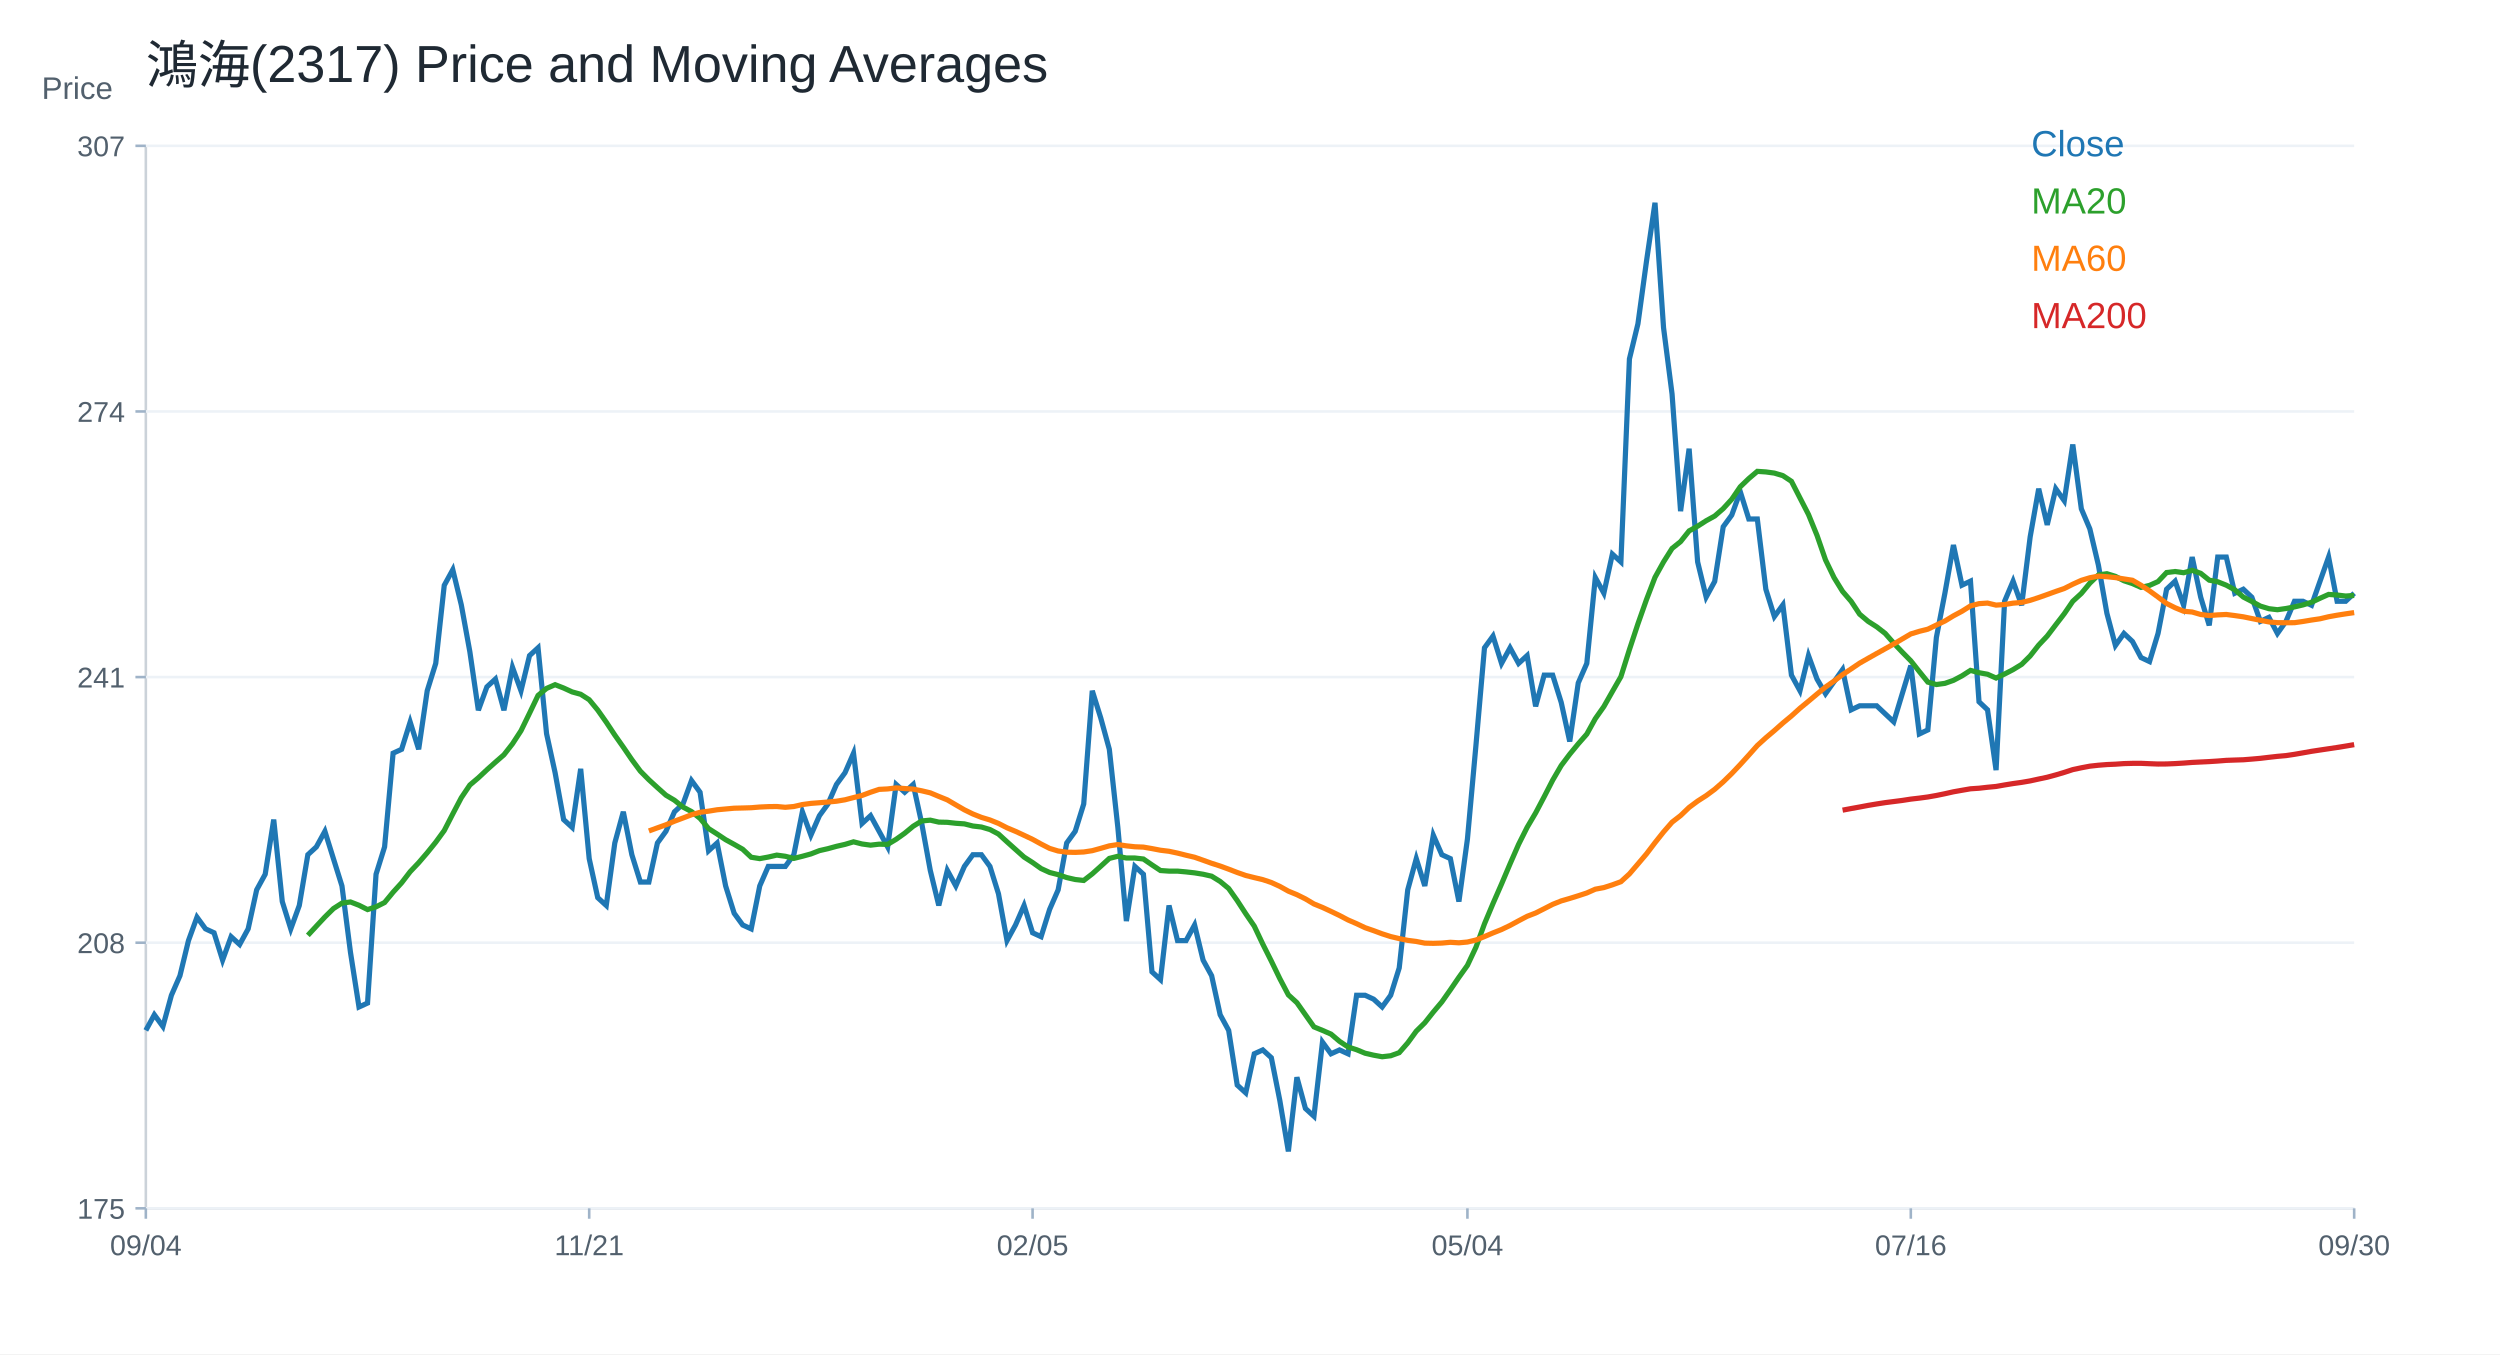
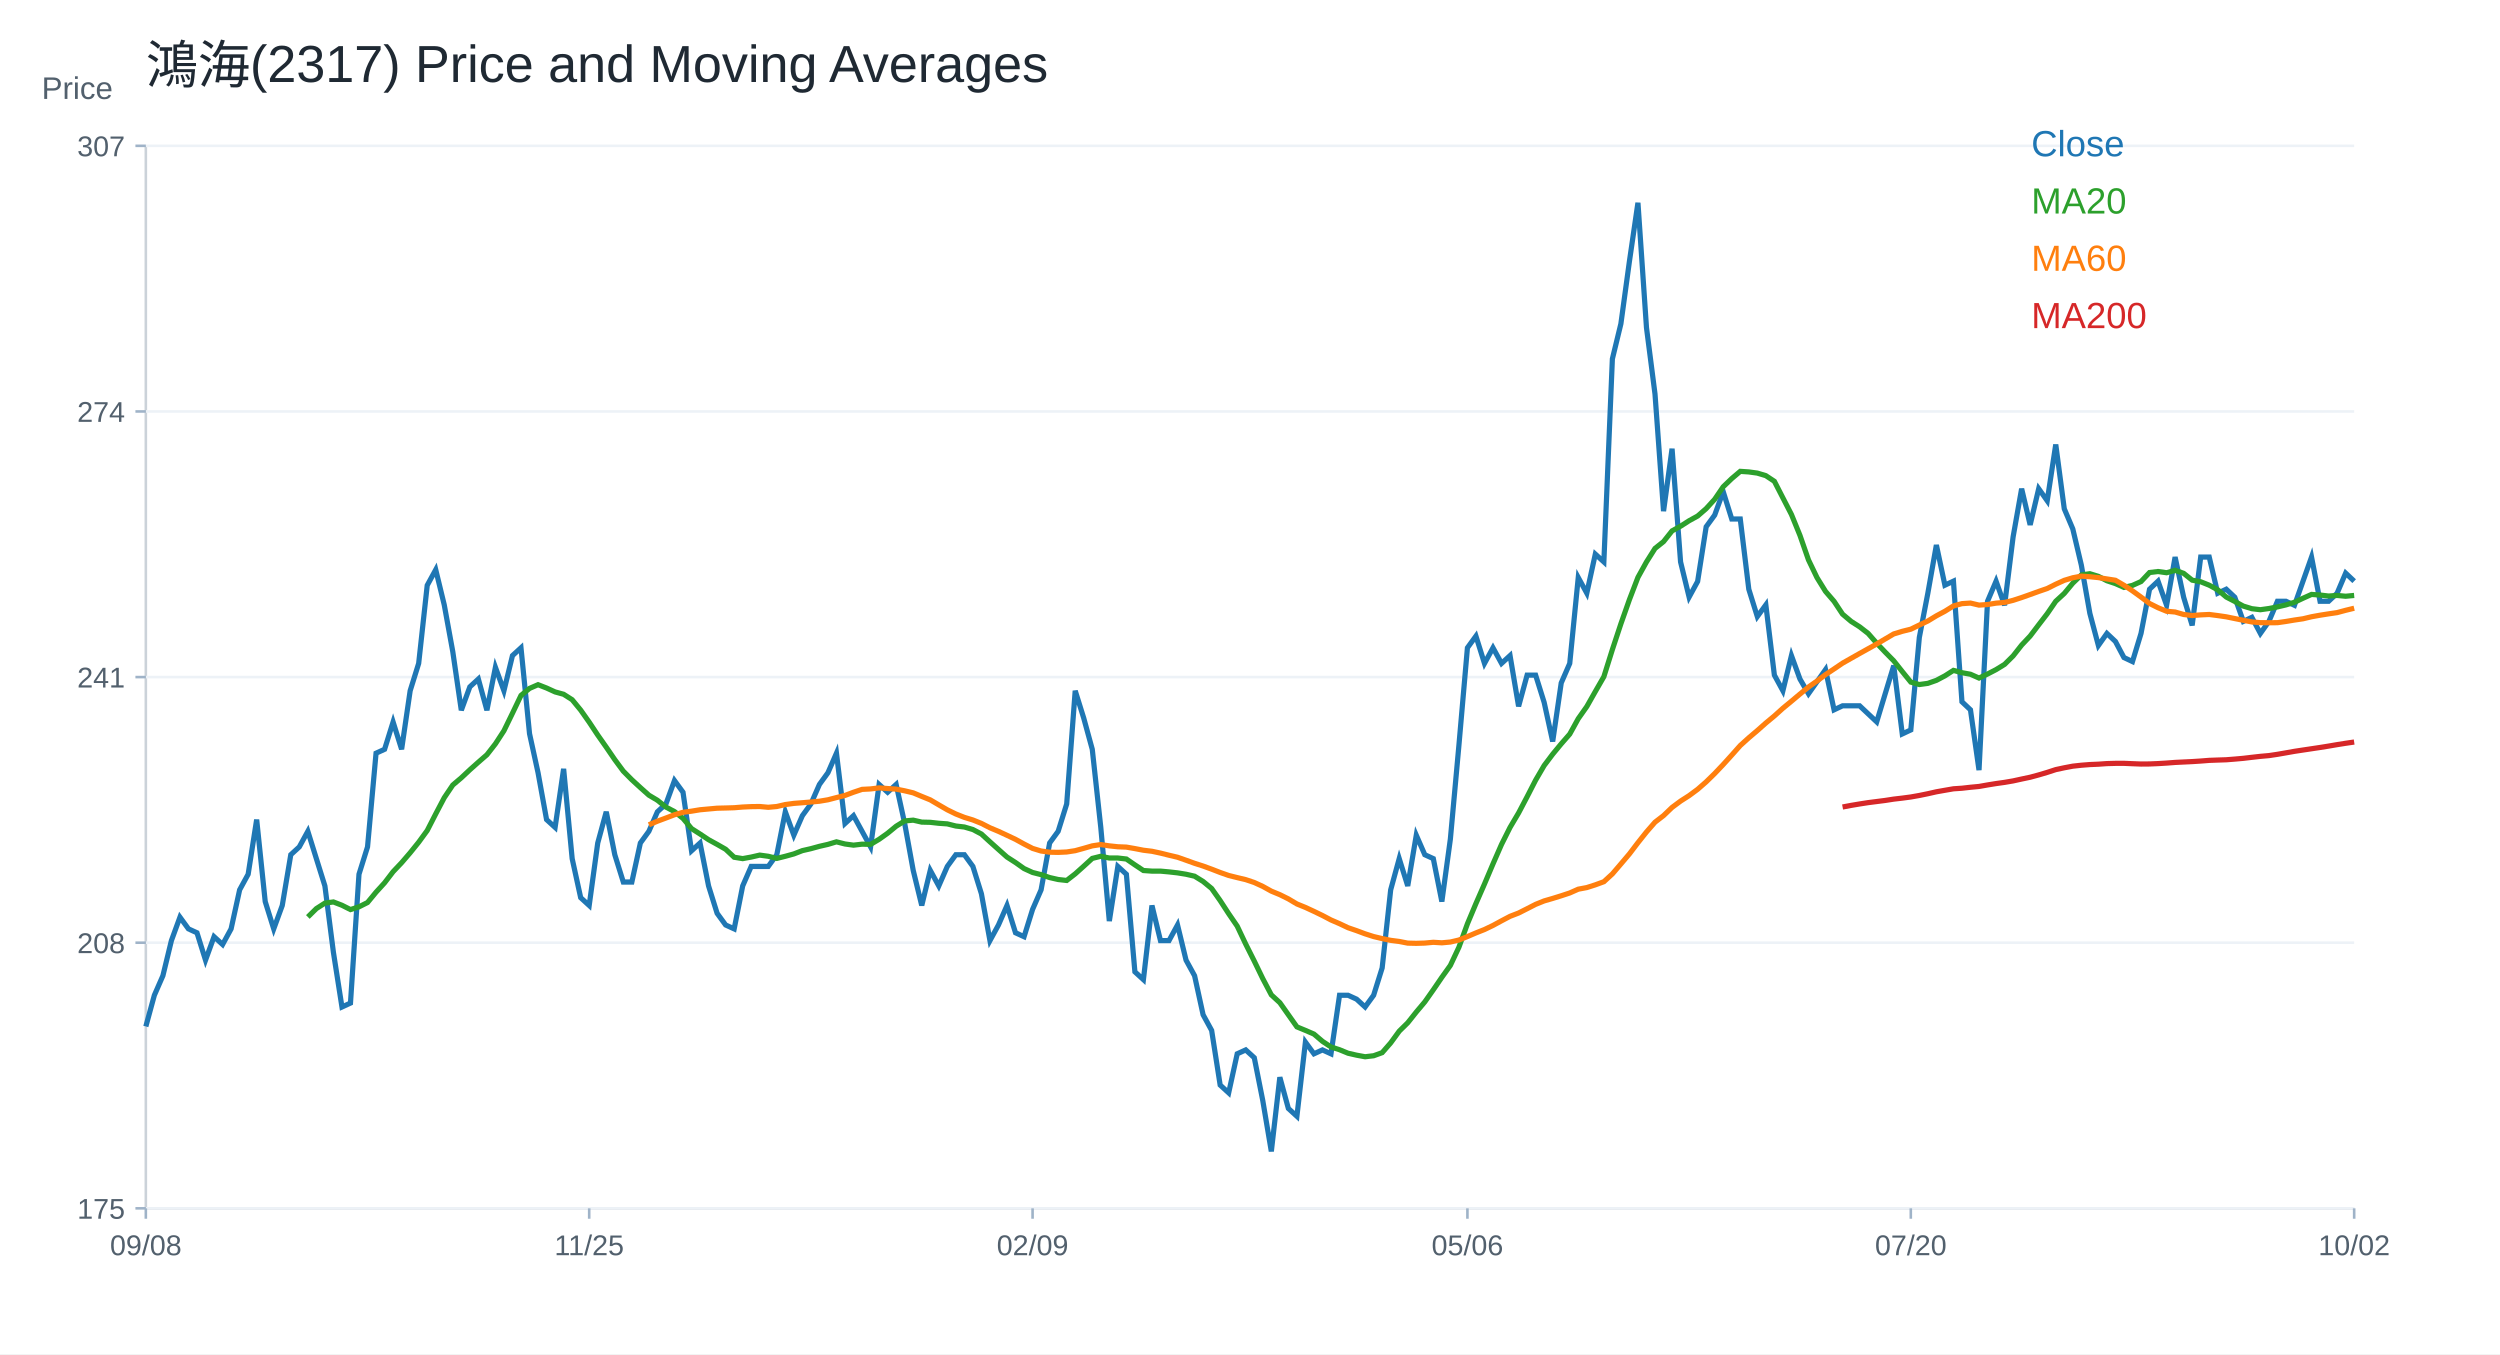
<svg xmlns="http://www.w3.org/2000/svg" width="960" height="520" viewBox="0 0 960 520">
  <rect width="100%" height="100%" fill="white" />
  <text x="56.00" y="32.00" font-size="20" font-family="Arial" fill="#1f2933" text-anchor="start">鴻海(2317) Price and Moving Averages</text>
  <line x1="56" y1="464" x2="904" y2="464" stroke="#cbd2d9" />
  <line x1="56" y1="56" x2="56" y2="464" stroke="#cbd2d9" />
  <text x="16.00" y="38.00" font-size="12" font-family="Arial" fill="#52606d" text-anchor="start">Price</text>
  <line x1="56" y1="464.00" x2="904" y2="464.00" stroke="#edf2f7" />
  <line x1="52" y1="464.00" x2="56" y2="464.00" stroke="#9fb3c8" />
  <text x="48.00" y="468.00" font-size="11" font-family="Arial" fill="#52606d" text-anchor="end">175</text>
  <line x1="56" y1="362.00" x2="904" y2="362.00" stroke="#edf2f7" />
  <line x1="52" y1="362.00" x2="56" y2="362.00" stroke="#9fb3c8" />
  <text x="48.00" y="366.00" font-size="11" font-family="Arial" fill="#52606d" text-anchor="end">208</text>
  <line x1="56" y1="260.00" x2="904" y2="260.00" stroke="#edf2f7" />
  <line x1="52" y1="260.00" x2="56" y2="260.00" stroke="#9fb3c8" />
  <text x="48.00" y="264.00" font-size="11" font-family="Arial" fill="#52606d" text-anchor="end">241</text>
  <line x1="56" y1="158.00" x2="904" y2="158.00" stroke="#edf2f7" />
  <line x1="52" y1="158.00" x2="56" y2="158.00" stroke="#9fb3c8" />
  <text x="48.00" y="162.00" font-size="11" font-family="Arial" fill="#52606d" text-anchor="end">274</text>
  <line x1="56" y1="56.00" x2="904" y2="56.00" stroke="#edf2f7" />
  <line x1="52" y1="56.00" x2="56" y2="56.00" stroke="#9fb3c8" />
  <text x="48.00" y="60.00" font-size="11" font-family="Arial" fill="#52606d" text-anchor="end">307</text>
  <line x1="56.00" y1="464" x2="56.00" y2="468" stroke="#9fb3c8" />
-   <text x="56.00" y="482.00" font-size="11" font-family="Arial" fill="#52606d" text-anchor="middle">09/04</text>
+   <text x="56.00" y="482.00" font-size="11" font-family="Arial" fill="#52606d" text-anchor="middle">09/08</text>
  <line x1="226.25" y1="464" x2="226.25" y2="468" stroke="#9fb3c8" />
-   <text x="226.25" y="482.00" font-size="11" font-family="Arial" fill="#52606d" text-anchor="middle">11/21</text>
+   <text x="226.25" y="482.00" font-size="11" font-family="Arial" fill="#52606d" text-anchor="middle">11/25</text>
  <line x1="396.51" y1="464" x2="396.51" y2="468" stroke="#9fb3c8" />
-   <text x="396.51" y="482.00" font-size="11" font-family="Arial" fill="#52606d" text-anchor="middle">02/05</text>
+   <text x="396.51" y="482.00" font-size="11" font-family="Arial" fill="#52606d" text-anchor="middle">02/09</text>
  <line x1="563.49" y1="464" x2="563.49" y2="468" stroke="#9fb3c8" />
-   <text x="563.49" y="482.00" font-size="11" font-family="Arial" fill="#52606d" text-anchor="middle">05/04</text>
+   <text x="563.49" y="482.00" font-size="11" font-family="Arial" fill="#52606d" text-anchor="middle">05/06</text>
  <line x1="733.75" y1="464" x2="733.75" y2="468" stroke="#9fb3c8" />
-   <text x="733.75" y="482.00" font-size="11" font-family="Arial" fill="#52606d" text-anchor="middle">07/16</text>
+   <text x="733.75" y="482.00" font-size="11" font-family="Arial" fill="#52606d" text-anchor="middle">07/20</text>
  <line x1="904.00" y1="464" x2="904.00" y2="468" stroke="#9fb3c8" />
-   <text x="904.00" y="482.00" font-size="11" font-family="Arial" fill="#52606d" text-anchor="middle">09/30</text>
-   <polyline fill="none" stroke="#1f77b4" stroke-width="2" points="56.00,395.67 59.27,389.67 62.55,394.17 65.82,382.18 69.10,374.68 72.37,361.19 75.64,352.20 78.92,356.69 82.19,358.19 85.47,368.69 88.74,359.69 92.02,362.69 95.29,356.69 98.56,341.70 101.84,335.71 105.11,314.72 108.39,346.20 111.66,356.69 114.93,347.70 118.21,328.21 121.48,325.21 124.76,319.22 128.03,329.71 131.31,340.20 134.58,365.69 137.85,386.68 141.13,385.18 144.40,335.71 147.68,325.21 150.95,289.23 154.22,287.73 157.50,277.24 160.77,287.73 164.05,265.25 167.32,254.75 170.59,224.77 173.87,218.77 177.14,232.27 180.42,250.26 183.69,272.74 186.97,263.75 190.24,260.75 193.51,272.74 196.79,256.25 200.06,265.25 203.34,251.75 206.61,248.76 209.88,281.74 213.16,296.73 216.43,314.72 219.71,317.72 222.98,295.23 226.25,329.71 229.53,344.70 232.80,347.70 236.08,323.71 239.35,311.72 242.63,328.21 245.90,338.70 249.17,338.70 252.45,323.71 255.72,319.22 259.00,311.72 262.27,308.72 265.54,299.73 268.82,304.22 272.09,326.71 275.37,323.71 278.64,340.20 281.92,350.70 285.19,355.19 288.46,356.69 291.74,340.20 295.01,332.71 298.29,332.71 301.56,332.71 304.83,328.21 308.11,311.72 311.38,320.71 314.66,313.22 317.93,308.72 321.20,301.23 324.48,296.73 327.75,289.23 331.03,316.22 334.30,313.22 337.58,319.22 340.85,325.21 344.12,301.23 347.40,304.22 350.67,301.23 353.95,316.22 357.22,334.21 360.49,347.70 363.77,334.21 367.04,340.20 370.32,332.71 373.59,328.21 376.86,328.21 380.14,332.71 383.41,343.20 386.69,361.19 389.96,355.19 393.24,347.70 396.51,358.19 399.78,359.69 403.06,349.20 406.33,341.70 409.61,323.71 412.88,319.22 416.15,308.72 419.43,265.25 422.70,275.74 425.98,287.73 429.25,317.72 432.53,353.69 435.80,332.71 439.07,335.71 442.35,373.18 445.62,376.18 448.90,347.70 452.17,361.19 455.44,361.19 458.72,355.19 461.99,368.69 465.27,374.68 468.54,389.67 471.81,395.67 475.09,416.66 478.36,419.66 481.64,404.66 484.91,403.17 488.19,406.16 491.46,422.65 494.73,442.14 498.01,413.66 501.28,425.65 504.56,428.65 507.83,400.17 511.10,404.66 514.38,403.17 517.65,404.66 520.93,382.18 524.20,382.18 527.47,383.68 530.75,386.68 534.02,382.18 537.30,371.68 540.57,341.70 543.85,329.71 547.12,340.20 550.39,320.71 553.67,328.21 556.94,329.71 560.22,346.20 563.49,322.21 566.76,286.23 570.04,248.76 573.31,244.26 576.59,254.75 579.86,248.76 583.14,254.75 586.41,251.75 589.68,271.24 592.96,259.25 596.23,259.25 599.51,269.74 602.78,284.74 606.05,262.25 609.33,254.75 612.60,221.77 615.88,227.77 619.15,212.78 622.42,215.78 625.70,137.82 628.97,124.33 632.25,100.34 635.52,77.86 638.80,125.83 642.07,151.31 645.34,196.29 648.62,172.30 651.89,215.78 655.17,229.27 658.44,223.27 661.71,202.28 664.99,197.79 668.26,188.79 671.54,199.29 674.81,199.29 678.08,226.27 681.36,236.76 684.63,232.27 687.91,259.25 691.18,265.25 694.46,251.75 697.73,260.75 701.00,266.39 704.28,261.76 707.55,257.13 710.83,272.57 714.10,271.03 717.37,271.03 720.65,271.03 723.92,274.11 727.20,277.20 730.47,266.39 733.75,255.59 737.02,281.83 740.29,280.29 743.57,244.78 746.84,227.80 750.12,209.28 753.39,224.71 756.66,223.17 759.94,269.48 763.21,272.57 766.49,295.73 769.76,230.89 773.03,223.17 776.31,232.43 779.58,206.19 782.86,187.66 786.13,201.56 789.41,187.66 792.68,192.29 795.95,170.68 799.23,195.38 802.50,203.10 805.78,216.99 809.05,235.52 812.32,247.87 815.60,243.24 818.87,246.33 822.15,252.50 825.42,254.04 828.69,243.24 831.97,226.26 835.24,223.17 838.52,232.43 841.79,213.91 845.07,229.34 848.34,240.15 851.61,213.91 854.89,213.91 858.16,227.80 861.44,226.26 864.71,229.34 867.98,238.61 871.26,237.06 874.53,243.24 877.81,238.61 881.08,230.89 884.36,230.89 887.63,232.43 890.90,223.17 894.18,213.91 897.45,230.89 900.73,230.89 904.00,227.80" />
+   <text x="904.00" y="482.00" font-size="11" font-family="Arial" fill="#52606d" text-anchor="middle">10/02</text>
+   <polyline fill="none" stroke="#1f77b4" stroke-width="2" points="56.00,394.17 59.27,382.18 62.55,374.68 65.82,361.19 69.10,352.20 72.37,356.69 75.64,358.19 78.92,368.69 82.19,359.69 85.47,362.69 88.74,356.69 92.02,341.70 95.29,335.71 98.56,314.72 101.84,346.20 105.11,356.69 108.39,347.70 111.66,328.21 114.93,325.21 118.21,319.22 121.48,329.71 124.76,340.20 128.03,365.69 131.31,386.68 134.58,385.18 137.85,335.71 141.13,325.21 144.40,289.23 147.68,287.73 150.95,277.24 154.22,287.73 157.50,265.25 160.77,254.75 164.05,224.77 167.32,218.77 170.59,232.27 173.87,250.26 177.14,272.74 180.42,263.75 183.69,260.75 186.97,272.74 190.24,256.25 193.51,265.25 196.79,251.75 200.06,248.76 203.34,281.74 206.61,296.73 209.88,314.72 213.16,317.72 216.43,295.23 219.71,329.71 222.98,344.70 226.25,347.70 229.53,323.71 232.80,311.72 236.08,328.21 239.35,338.70 242.63,338.70 245.90,323.71 249.17,319.22 252.45,311.72 255.72,308.72 259.00,299.73 262.27,304.22 265.54,326.71 268.82,323.71 272.09,340.20 275.37,350.70 278.64,355.19 281.92,356.69 285.19,340.20 288.46,332.71 291.74,332.71 295.01,332.71 298.29,328.21 301.56,311.72 304.83,320.71 308.11,313.22 311.38,308.72 314.66,301.23 317.93,296.73 321.20,289.23 324.48,316.22 327.75,313.22 331.03,319.22 334.30,325.21 337.58,301.23 340.85,304.22 344.12,301.23 347.40,316.22 350.67,334.21 353.95,347.70 357.22,334.21 360.49,340.20 363.77,332.71 367.04,328.21 370.32,328.21 373.59,332.71 376.86,343.20 380.14,361.19 383.41,355.19 386.69,347.70 389.96,358.19 393.24,359.69 396.51,349.20 399.78,341.70 403.06,323.71 406.33,319.22 409.61,308.72 412.88,265.25 416.15,275.74 419.43,287.73 422.70,317.72 425.98,353.69 429.25,332.71 432.53,335.71 435.80,373.18 439.07,376.18 442.35,347.70 445.62,361.19 448.90,361.19 452.17,355.19 455.44,368.69 458.72,374.68 461.99,389.67 465.27,395.67 468.54,416.66 471.81,419.66 475.09,404.66 478.36,403.17 481.64,406.16 484.91,422.65 488.19,442.14 491.46,413.66 494.73,425.65 498.01,428.65 501.28,400.17 504.56,404.66 507.83,403.17 511.10,404.66 514.38,382.18 517.65,382.18 520.93,383.68 524.20,386.68 527.47,382.18 530.75,371.68 534.02,341.70 537.30,329.71 540.57,340.20 543.85,320.71 547.12,328.21 550.39,329.71 553.67,346.20 556.94,322.21 560.22,286.23 563.49,248.76 566.76,244.26 570.04,254.75 573.31,248.76 576.59,254.75 579.86,251.75 583.14,271.24 586.41,259.25 589.68,259.25 592.96,269.74 596.23,284.74 599.51,262.25 602.78,254.75 606.05,221.77 609.33,227.77 612.60,212.78 615.88,215.78 619.15,137.82 622.42,124.33 625.70,100.34 628.97,77.86 632.25,125.83 635.52,151.31 638.80,196.29 642.07,172.30 645.34,215.78 648.62,229.27 651.89,223.27 655.17,202.28 658.44,197.79 661.71,188.79 664.99,199.29 668.26,199.29 671.54,226.27 674.81,236.76 678.08,232.27 681.36,259.25 684.63,265.25 687.91,251.75 691.18,260.75 694.46,266.39 697.73,261.76 701.00,257.13 704.28,272.57 707.55,271.03 710.83,271.03 714.10,271.03 717.37,274.11 720.65,277.20 723.92,266.39 727.20,255.59 730.47,281.83 733.75,280.29 737.02,244.78 740.29,227.80 743.57,209.28 746.84,224.71 750.12,223.17 753.39,269.48 756.66,272.57 759.94,295.73 763.21,230.89 766.49,223.17 769.76,232.43 773.03,206.19 776.31,187.66 779.58,201.56 782.86,187.66 786.13,192.29 789.41,170.68 792.68,195.38 795.95,203.10 799.23,216.99 802.50,235.52 805.78,247.87 809.05,243.24 812.32,246.33 815.60,252.50 818.87,254.04 822.15,243.24 825.42,226.26 828.69,223.17 831.97,232.43 835.24,213.91 838.52,229.34 841.79,240.15 845.07,213.91 848.34,213.91 851.61,227.80 854.89,226.26 858.16,229.34 861.44,238.61 864.71,237.06 867.98,243.24 871.26,238.61 874.53,230.89 877.81,230.89 881.08,232.43 884.36,223.17 887.63,213.91 890.90,230.89 894.18,230.89 897.45,227.80 900.73,220.08 904.00,223.17" />
  <text x="780.00" y="60.00" font-size="14" font-family="Arial" fill="#1f77b4" text-anchor="start">Close</text>
-   <polyline fill="none" stroke="#2ca02c" stroke-width="2" points="118.21,359.17 121.48,355.64 124.76,352.12 128.03,348.90 131.31,346.80 134.58,346.35 137.85,347.62 141.13,349.27 144.40,348.22 147.68,346.57 150.95,342.60 154.22,339.00 157.50,334.73 160.77,331.28 164.05,327.46 167.32,323.41 170.59,318.92 173.87,312.54 177.14,306.32 180.42,301.45 183.69,298.68 186.97,295.60 190.24,292.68 193.51,289.83 196.79,285.63 200.06,280.61 203.34,273.87 206.61,267.05 209.88,264.35 213.16,262.92 216.43,264.20 219.71,265.70 222.98,266.60 226.25,268.69 229.53,272.67 232.80,277.31 236.08,282.26 239.35,286.91 242.63,291.71 245.90,296.13 249.17,299.43 252.45,302.43 255.72,305.35 259.00,307.30 262.27,309.92 265.54,311.64 268.82,314.27 272.09,318.17 275.37,320.26 278.64,322.44 281.92,324.24 285.19,326.11 288.46,329.18 291.74,329.71 295.01,329.11 298.29,328.36 301.56,328.81 304.83,329.63 308.11,328.81 311.38,327.91 314.66,326.64 317.93,325.89 321.20,324.99 324.48,324.24 327.75,323.26 331.03,324.09 334.30,324.54 337.58,324.16 340.85,324.24 344.12,322.29 347.40,319.96 350.67,317.27 353.95,315.24 357.22,314.94 360.49,315.69 363.77,315.77 367.04,316.14 370.32,316.37 373.59,317.19 376.86,317.57 380.14,318.54 383.41,320.26 386.69,323.26 389.96,326.19 393.24,329.11 396.51,331.21 399.78,333.53 403.06,335.03 406.33,335.86 409.61,336.98 412.88,337.73 416.15,338.10 419.43,335.56 422.70,332.63 425.98,329.63 429.25,328.81 432.53,329.48 435.80,329.48 439.07,329.86 442.35,332.11 445.62,334.28 448.90,334.51 452.17,334.51 455.44,334.81 458.72,335.18 461.99,335.71 465.27,336.46 468.54,338.48 471.81,341.18 475.09,345.82 478.36,350.85 481.64,355.64 484.91,362.54 488.19,369.06 491.46,375.81 494.73,382.03 498.01,385.03 501.28,389.67 504.56,394.32 507.83,395.67 511.10,397.09 514.38,399.87 517.65,402.04 520.93,403.09 524.20,404.44 527.47,405.19 530.75,405.79 534.02,405.41 537.30,404.22 540.57,400.47 543.85,395.97 547.12,392.75 550.39,388.62 553.67,384.73 556.94,380.08 560.22,375.28 563.49,370.71 566.76,363.74 570.04,354.74 573.31,346.95 576.59,339.45 579.86,331.73 583.14,324.24 586.41,317.72 589.68,312.17 592.96,305.95 596.23,299.58 599.51,293.96 602.78,289.61 606.05,285.63 609.33,281.89 612.60,275.97 615.88,271.32 619.15,265.55 622.42,259.85 625.70,249.43 628.97,239.54 632.25,230.24 635.52,221.70 638.80,215.78 642.07,210.60 645.34,207.98 648.62,203.86 651.89,202.06 655.17,199.96 658.44,198.16 661.71,195.31 664.99,191.72 668.26,186.92 671.54,183.77 674.81,181.00 678.08,181.22 681.36,181.67 684.63,182.65 687.91,184.82 691.18,191.19 694.46,197.56 697.73,205.58 701.00,215.01 704.28,221.81 707.55,227.10 710.83,230.91 714.10,235.85 717.37,238.61 720.65,240.70 723.92,243.24 727.20,246.98 730.47,250.42 733.75,253.76 737.02,257.88 740.29,261.93 743.57,262.86 746.84,262.41 750.12,261.26 753.39,259.53 756.66,257.43 759.94,258.32 763.21,258.91 766.49,260.37 769.76,258.83 773.03,257.13 776.31,255.12 779.58,251.88 782.86,247.71 786.13,244.24 789.41,239.92 792.68,235.67 795.95,230.89 799.23,227.88 802.50,223.94 805.78,220.78 809.05,220.31 812.32,221.32 815.60,223.01 818.87,224.10 822.15,225.56 825.42,224.79 828.69,223.32 831.97,219.85 835.24,219.46 838.52,219.93 841.79,219.00 845.07,220.16 848.34,222.78 851.61,223.40 854.89,224.71 858.16,226.49 861.44,229.27 864.71,230.96 867.98,232.74 871.26,233.74 874.53,234.13 877.81,233.67 881.08,233.05 884.36,232.28 887.63,231.27 890.90,229.73 894.18,228.26 897.45,228.49 900.73,228.88 904.00,228.65" />
+   <polyline fill="none" stroke="#2ca02c" stroke-width="2" points="118.21,352.12 121.48,348.90 124.76,346.80 128.03,346.35 131.31,347.62 134.58,349.27 137.85,348.22 141.13,346.57 144.40,342.60 147.68,339.00 150.95,334.73 154.22,331.28 157.50,327.46 160.77,323.41 164.05,318.92 167.32,312.54 170.59,306.32 173.87,301.45 177.14,298.68 180.42,295.60 183.69,292.68 186.97,289.83 190.24,285.63 193.51,280.61 196.79,273.87 200.06,267.05 203.34,264.35 206.61,262.92 209.88,264.20 213.16,265.70 216.43,266.60 219.71,268.69 222.98,272.67 226.25,277.31 229.53,282.26 232.80,286.91 236.08,291.71 239.35,296.13 242.63,299.43 245.90,302.43 249.17,305.35 252.45,307.30 255.72,309.92 259.00,311.64 262.27,314.27 265.54,318.17 268.82,320.26 272.09,322.44 275.37,324.24 278.64,326.11 281.92,329.18 285.19,329.71 288.46,329.11 291.74,328.36 295.01,328.81 298.29,329.63 301.56,328.81 304.83,327.91 308.11,326.64 311.38,325.89 314.66,324.99 317.93,324.24 321.20,323.26 324.48,324.09 327.75,324.54 331.03,324.16 334.30,324.24 337.58,322.29 340.85,319.96 344.12,317.27 347.40,315.24 350.67,314.94 353.95,315.69 357.22,315.77 360.49,316.14 363.77,316.37 367.04,317.19 370.32,317.57 373.59,318.54 376.86,320.26 380.14,323.26 383.41,326.19 386.69,329.11 389.96,331.21 393.24,333.53 396.51,335.03 399.78,335.86 403.06,336.98 406.33,337.73 409.61,338.10 412.88,335.56 416.15,332.63 419.43,329.63 422.70,328.81 425.98,329.48 429.25,329.48 432.53,329.86 435.80,332.11 439.07,334.28 442.35,334.51 445.62,334.51 448.90,334.81 452.17,335.18 455.44,335.71 458.72,336.46 461.99,338.48 465.27,341.18 468.54,345.82 471.81,350.85 475.09,355.64 478.36,362.54 481.64,369.06 484.91,375.81 488.19,382.03 491.46,385.03 494.73,389.67 498.01,394.32 501.28,395.67 504.56,397.09 507.83,399.87 511.10,402.04 514.38,403.09 517.65,404.44 520.93,405.19 524.20,405.79 527.47,405.41 530.75,404.22 534.02,400.47 537.30,395.97 540.57,392.75 543.85,388.62 547.12,384.73 550.39,380.08 553.67,375.28 556.94,370.71 560.22,363.74 563.49,354.74 566.76,346.95 570.04,339.45 573.31,331.73 576.59,324.24 579.86,317.72 583.14,312.17 586.41,305.95 589.68,299.58 592.96,293.96 596.23,289.61 599.51,285.63 602.78,281.89 606.05,275.97 609.33,271.32 612.60,265.55 615.88,259.85 619.15,249.43 622.42,239.54 625.70,230.24 628.97,221.70 632.25,215.78 635.52,210.60 638.80,207.98 642.07,203.86 645.34,202.06 648.62,199.96 651.89,198.16 655.17,195.31 658.44,191.72 661.71,186.92 664.99,183.77 668.26,181.00 671.54,181.22 674.81,181.67 678.08,182.65 681.36,184.82 684.63,191.19 687.91,197.56 691.18,205.58 694.46,215.01 697.73,221.81 701.00,227.10 704.28,230.91 707.55,235.85 710.83,238.61 714.10,240.70 717.37,243.24 720.65,246.98 723.92,250.42 727.20,253.76 730.47,257.88 733.75,261.93 737.02,262.86 740.29,262.41 743.57,261.26 746.84,259.53 750.12,257.43 753.39,258.32 756.66,258.91 759.94,260.37 763.21,258.83 766.49,257.13 769.76,255.12 773.03,251.88 776.31,247.71 779.58,244.24 782.86,239.92 786.13,235.67 789.41,230.89 792.68,227.88 795.95,223.94 799.23,220.78 802.50,220.31 805.78,221.32 809.05,223.01 812.32,224.10 815.60,225.56 818.87,224.79 822.15,223.32 825.42,219.85 828.69,219.46 831.97,219.93 835.24,219.00 838.52,220.16 841.79,222.78 845.07,223.40 848.34,224.71 851.61,226.49 854.89,229.27 858.16,230.96 861.44,232.74 864.71,233.74 867.98,234.13 871.26,233.67 874.53,233.05 877.81,232.28 881.08,231.27 884.36,229.73 887.63,228.26 890.90,228.49 894.18,228.88 897.45,228.65 900.73,228.96 904.00,228.65" />
  <text x="780.00" y="82.00" font-size="14" font-family="Arial" fill="#2ca02c" text-anchor="start">MA20</text>
-   <polyline fill="none" stroke="#ff7f0e" stroke-width="2" points="249.17,319.09 252.45,317.89 255.72,316.72 259.00,315.34 262.27,314.12 265.54,312.87 268.82,311.92 272.09,311.49 275.37,310.95 278.64,310.65 281.92,310.35 285.19,310.27 288.46,310.17 291.74,309.90 295.01,309.75 298.29,309.70 301.56,310.00 304.83,309.70 308.11,308.95 311.38,308.50 314.66,308.25 317.93,307.97 321.20,307.67 324.48,307.12 327.75,306.27 331.03,305.45 334.30,304.22 337.58,303.12 340.85,302.95 344.12,302.55 347.40,302.80 350.67,303.02 353.95,303.67 357.22,304.45 360.49,305.82 363.77,307.15 367.04,309.07 370.32,310.97 373.59,312.57 376.86,313.87 380.14,314.87 383.41,316.19 386.69,317.87 389.96,319.24 393.24,320.76 396.51,322.31 399.78,324.11 403.06,325.79 406.33,326.79 409.61,327.24 412.88,327.31 416.15,327.16 419.43,326.66 422.70,325.76 425.98,324.81 429.25,324.31 432.53,324.81 435.80,325.16 439.07,325.29 442.35,325.86 445.62,326.49 448.90,326.89 452.17,327.59 455.44,328.41 458.72,329.18 461.99,330.33 465.27,331.51 468.54,332.56 471.81,333.76 475.09,335.03 478.36,336.18 481.64,337.00 484.91,337.78 488.19,338.88 491.46,340.38 494.73,342.20 498.01,343.55 501.28,345.17 504.56,347.12 507.83,348.45 511.10,349.97 514.38,351.55 517.65,353.27 520.93,354.69 524.20,356.24 527.47,357.37 530.75,358.59 534.02,359.64 537.30,360.42 540.57,361.09 543.85,361.52 547.12,362.16 550.39,362.24 553.67,362.14 556.94,361.84 560.22,362.04 563.49,361.74 566.76,360.97 570.04,359.64 573.31,358.24 576.59,356.94 579.86,355.37 583.14,353.59 586.41,351.87 589.68,350.60 592.96,348.95 596.23,347.27 599.51,345.95 602.78,345.00 606.05,343.98 609.33,342.90 612.60,341.45 615.88,340.83 619.15,339.78 622.42,338.58 625.70,335.58 628.97,331.76 632.25,327.89 635.52,323.59 638.80,319.47 642.07,315.72 645.34,313.19 648.62,310.05 651.89,307.62 655.17,305.52 658.44,303.10 661.71,300.23 664.99,297.03 668.26,293.58 671.54,289.96 674.81,286.28 678.08,283.31 681.36,280.54 684.63,277.64 687.91,274.92 691.18,271.97 694.46,269.27 697.73,266.52 701.00,263.82 704.28,261.51 707.55,259.05 710.83,256.87 714.10,254.65 717.37,252.79 720.65,250.94 723.92,249.12 727.20,247.29 730.47,245.36 733.75,243.43 737.02,242.43 740.29,241.61 743.57,240.02 746.84,238.47 750.12,236.48 753.39,234.73 756.66,232.68 759.94,231.80 763.21,231.58 766.49,232.36 769.76,232.14 773.03,231.61 776.31,231.34 779.58,230.53 782.86,229.46 786.13,228.30 789.41,227.11 792.68,225.99 795.95,224.34 799.23,222.85 802.50,221.86 805.78,221.24 809.05,221.46 812.32,221.80 815.60,222.31 818.87,222.82 822.15,224.73 825.42,226.89 828.69,229.27 831.97,231.74 835.24,233.37 838.52,234.72 841.79,235.01 845.07,235.96 848.34,236.37 851.61,236.11 854.89,235.96 858.16,236.38 861.44,236.86 864.71,237.53 867.98,238.19 871.26,238.82 874.53,239.10 877.81,239.13 881.08,239.11 884.36,238.64 887.63,238.09 890.90,237.61 894.18,236.83 897.45,236.24 900.73,235.72 904.00,235.24" />
+   <polyline fill="none" stroke="#ff7f0e" stroke-width="2" points="249.17,316.72 252.45,315.34 255.72,314.12 259.00,312.87 262.27,311.92 265.54,311.49 268.82,310.95 272.09,310.65 275.37,310.35 278.64,310.27 281.92,310.17 285.19,309.90 288.46,309.75 291.74,309.70 295.01,310.00 298.29,309.70 301.56,308.95 304.83,308.50 308.11,308.25 311.38,307.97 314.66,307.67 317.93,307.12 321.20,306.27 324.48,305.45 327.75,304.22 331.03,303.12 334.30,302.95 337.58,302.55 340.85,302.80 344.12,303.02 347.40,303.67 350.67,304.45 353.95,305.82 357.22,307.15 360.49,309.07 363.77,310.97 367.04,312.57 370.32,313.87 373.59,314.87 376.86,316.19 380.14,317.87 383.41,319.24 386.69,320.76 389.96,322.31 393.24,324.11 396.51,325.79 399.78,326.79 403.06,327.24 406.33,327.31 409.61,327.16 412.88,326.66 416.15,325.76 419.43,324.81 422.70,324.31 425.98,324.81 429.25,325.16 432.53,325.29 435.80,325.86 439.07,326.49 442.35,326.89 445.62,327.59 448.90,328.41 452.17,329.18 455.44,330.33 458.72,331.51 461.99,332.56 465.27,333.76 468.54,335.03 471.81,336.18 475.09,337.00 478.36,337.78 481.64,338.88 484.91,340.38 488.19,342.20 491.46,343.55 494.73,345.17 498.01,347.12 501.28,348.45 504.56,349.97 507.83,351.55 511.10,353.27 514.38,354.69 517.65,356.24 520.93,357.37 524.20,358.59 527.47,359.64 530.75,360.42 534.02,361.09 537.30,361.52 540.57,362.16 543.85,362.24 547.12,362.14 550.39,361.84 553.67,362.04 556.94,361.74 560.22,360.97 563.49,359.64 566.76,358.24 570.04,356.94 573.31,355.37 576.59,353.59 579.86,351.87 583.14,350.60 586.41,348.95 589.68,347.27 592.96,345.95 596.23,345.00 599.51,343.98 602.78,342.90 606.05,341.45 609.33,340.83 612.60,339.78 615.88,338.58 619.15,335.58 622.42,331.76 625.70,327.89 628.97,323.59 632.25,319.47 635.52,315.72 638.80,313.19 642.07,310.05 645.34,307.62 648.62,305.52 651.89,303.10 655.17,300.23 658.44,297.03 661.71,293.58 664.99,289.96 668.26,286.28 671.54,283.31 674.81,280.54 678.08,277.64 681.36,274.92 684.63,271.97 687.91,269.27 691.18,266.52 694.46,263.82 697.73,261.51 701.00,259.05 704.28,256.87 707.55,254.65 710.83,252.79 714.10,250.94 717.37,249.12 720.65,247.29 723.92,245.36 727.20,243.43 730.47,242.43 733.75,241.61 737.02,240.02 740.29,238.47 743.57,236.48 746.84,234.73 750.12,232.68 753.39,231.80 756.66,231.58 759.94,232.36 763.21,232.14 766.49,231.61 769.76,231.34 773.03,230.53 776.31,229.46 779.58,228.30 782.86,227.11 786.13,225.99 789.41,224.34 792.68,222.85 795.95,221.86 799.23,221.24 802.50,221.46 805.78,221.80 809.05,222.31 812.32,222.82 815.60,224.73 818.87,226.89 822.15,229.27 825.42,231.74 828.69,233.37 831.97,234.72 835.24,235.01 838.52,235.96 841.79,236.37 845.07,236.11 848.34,235.96 851.61,236.38 854.89,236.86 858.16,237.53 861.44,238.19 864.71,238.82 867.98,239.10 871.26,239.13 874.53,239.11 877.81,238.64 881.08,238.09 884.36,237.61 887.63,236.83 890.90,236.24 894.18,235.72 897.45,235.24 900.73,234.36 904.00,233.56" />
  <text x="780.00" y="104.00" font-size="14" font-family="Arial" fill="#ff7f0e" text-anchor="start">MA60</text>
-   <polyline fill="none" stroke="#d62728" stroke-width="2" points="707.55,311.10 710.83,310.48 714.10,309.89 717.37,309.27 720.65,308.72 723.92,308.21 727.20,307.79 730.47,307.37 733.75,306.86 737.02,306.48 740.29,306.04 743.57,305.46 746.84,304.79 750.12,304.05 753.39,303.47 756.66,302.90 759.94,302.68 763.21,302.31 766.49,302.00 769.76,301.42 773.03,300.89 776.31,300.43 779.58,299.87 782.86,299.15 786.13,298.46 789.41,297.57 792.68,296.60 795.95,295.53 799.23,294.83 802.50,294.21 805.78,293.85 809.05,293.59 812.32,293.45 815.60,293.22 818.87,293.13 822.15,293.12 825.42,293.26 828.69,293.39 831.97,293.36 835.24,293.22 838.52,293.02 841.79,292.77 845.07,292.61 848.34,292.45 851.61,292.24 854.89,291.98 858.16,291.86 861.44,291.75 864.71,291.49 867.98,291.20 871.26,290.81 874.53,290.44 877.81,290.15 881.08,289.66 884.36,289.09 887.63,288.51 890.90,288.01 894.18,287.52 897.45,287.03 900.73,286.50 904.00,285.94" />
+   <polyline fill="none" stroke="#d62728" stroke-width="2" points="707.55,309.89 710.83,309.27 714.10,308.72 717.37,308.21 720.65,307.79 723.92,307.37 727.20,306.86 730.47,306.48 733.75,306.04 737.02,305.46 740.29,304.79 743.57,304.05 746.84,303.47 750.12,302.90 753.39,302.68 756.66,302.31 759.94,302.00 763.21,301.42 766.49,300.89 769.76,300.43 773.03,299.87 776.31,299.15 779.58,298.46 782.86,297.57 786.13,296.60 789.41,295.53 792.68,294.83 795.95,294.21 799.23,293.85 802.50,293.59 805.78,293.45 809.05,293.22 812.32,293.13 815.60,293.12 818.87,293.26 822.15,293.39 825.42,293.36 828.69,293.22 831.97,293.02 835.24,292.77 838.52,292.61 841.79,292.45 845.07,292.24 848.34,291.98 851.61,291.86 854.89,291.75 858.16,291.49 861.44,291.20 864.71,290.81 867.98,290.44 871.26,290.15 874.53,289.66 877.81,289.09 881.08,288.51 884.36,288.01 887.63,287.52 890.90,287.03 894.18,286.50 897.45,285.94 900.73,285.42 904.00,284.94" />
  <text x="780.00" y="126.00" font-size="14" font-family="Arial" fill="#d62728" text-anchor="start">MA200</text>
</svg>
